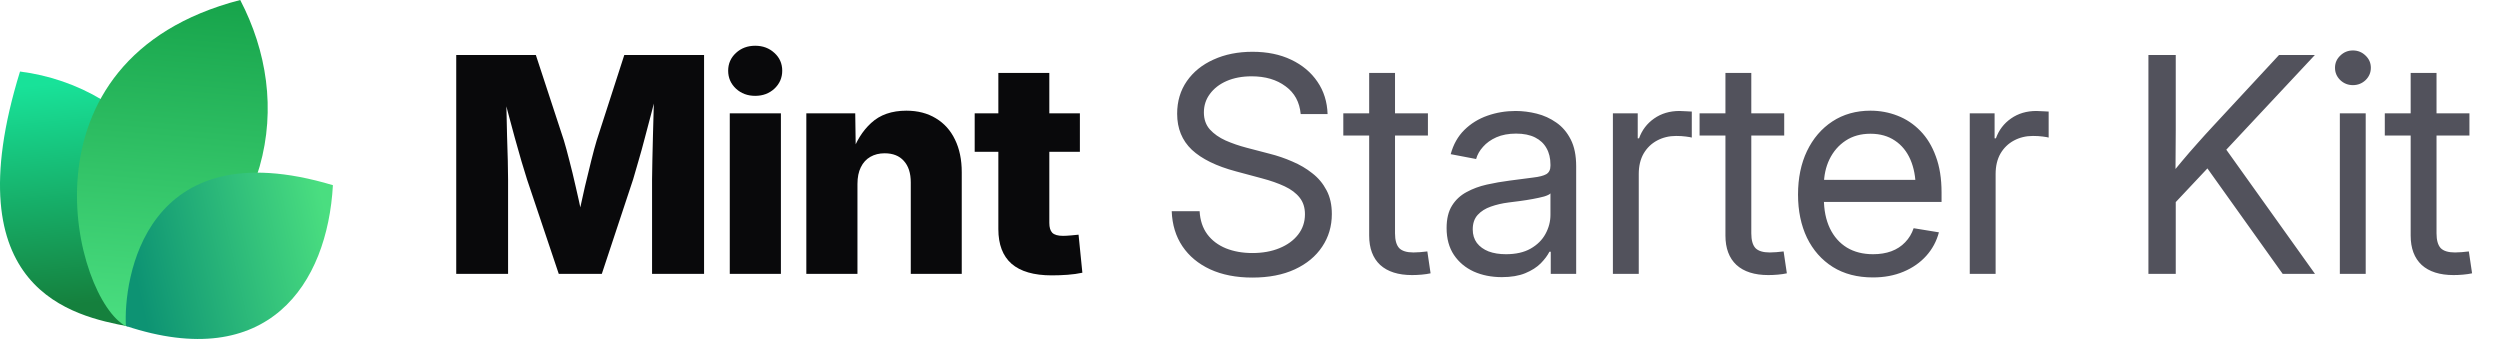
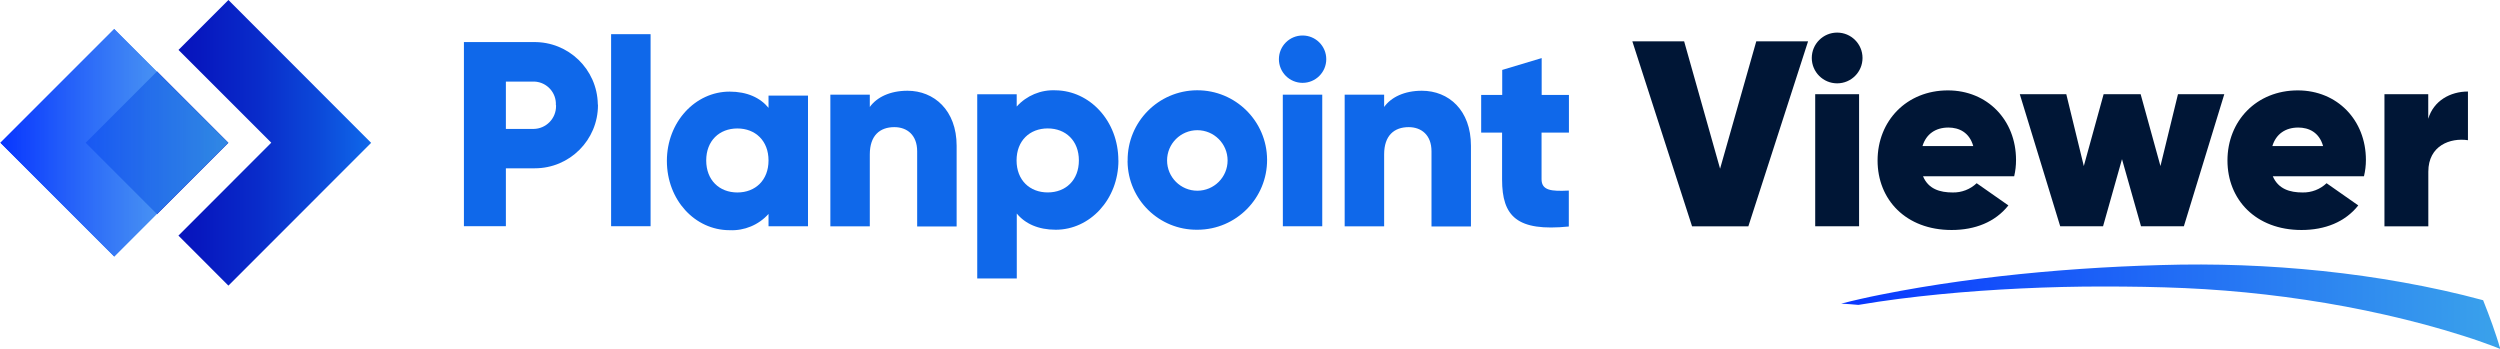
- <svg xmlns="http://www.w3.org/2000/svg" width="177" height="24" viewBox="0 0 177 24" fill="none">
-   <path d="M9.061 23.108C5.268 22.377 -3.391 20.627 1.417 5.064C9.634 6.099 16.973 14.064 9.061 23.108Z" fill="url(#paint0_linear_17557_2020)" />
-   <path d="M8.919 23.094C5.276 21.222 0.784 4.209 17.007 0C20.757 7.193 19.621 16.545 8.919 23.094Z" fill="url(#paint1_linear_17557_2020)" />
-   <path d="M8.914 23.079C8.735 19.882 10.159 9.085 23.57 13.111C23.181 20.123 18.984 26.418 8.914 23.079Z" fill="url(#paint2_linear_17557_2020)" />
-   <path d="M32.301 19.392V3.894H37.938L39.925 9.948C40.036 10.315 40.164 10.787 40.31 11.362C40.462 11.938 40.611 12.552 40.757 13.204C40.91 13.855 41.048 14.483 41.173 15.086C41.305 15.682 41.412 16.192 41.495 16.615H40.695C40.771 16.192 40.871 15.682 40.996 15.086C41.128 14.49 41.267 13.866 41.412 13.214C41.565 12.562 41.714 11.948 41.86 11.373C42.005 10.79 42.133 10.315 42.244 9.948L44.2 3.894H49.848V19.392H46.166V12.704C46.166 12.357 46.173 11.917 46.187 11.383C46.2 10.849 46.214 10.27 46.228 9.646C46.249 9.022 46.266 8.391 46.28 7.753C46.301 7.115 46.311 6.519 46.311 5.964H46.623C46.485 6.561 46.332 7.181 46.166 7.826C45.999 8.471 45.833 9.102 45.666 9.719C45.507 10.336 45.351 10.901 45.198 11.414C45.053 11.928 44.928 12.357 44.824 12.704L42.608 19.392H39.561L37.314 12.704C37.203 12.357 37.072 11.928 36.919 11.414C36.773 10.901 36.614 10.34 36.441 9.729C36.274 9.112 36.104 8.481 35.931 7.836C35.764 7.192 35.608 6.567 35.463 5.964H35.827C35.834 6.512 35.844 7.105 35.858 7.743C35.872 8.374 35.886 9.005 35.9 9.636C35.92 10.26 35.938 10.839 35.952 11.373C35.965 11.907 35.972 12.351 35.972 12.704V19.392H32.301ZM51.668 19.392V8.024H55.288V19.392H51.668ZM53.468 6.786C52.927 6.786 52.473 6.616 52.105 6.276C51.738 5.93 51.554 5.507 51.554 5.007C51.554 4.508 51.738 4.088 52.105 3.749C52.473 3.409 52.927 3.239 53.468 3.239C54.009 3.239 54.463 3.409 54.83 3.749C55.198 4.082 55.382 4.501 55.382 5.007C55.382 5.507 55.198 5.93 54.83 6.276C54.463 6.616 54.009 6.786 53.468 6.786ZM60.708 13.027V19.392H57.088V8.024H60.551L60.593 10.967H60.281C60.593 10.024 61.061 9.268 61.685 8.7C62.309 8.124 63.138 7.836 64.171 7.836C64.975 7.836 65.672 8.017 66.262 8.377C66.851 8.731 67.302 9.234 67.614 9.885C67.933 10.537 68.092 11.307 68.092 12.194V19.392H64.483V12.912C64.483 12.26 64.32 11.754 63.994 11.394C63.675 11.033 63.221 10.853 62.632 10.853C62.25 10.853 61.914 10.936 61.623 11.102C61.332 11.269 61.106 11.515 60.947 11.841C60.787 12.16 60.708 12.555 60.708 13.027ZM76.456 8.024V10.749H69.008V8.024H76.456ZM70.683 5.163H74.292V15.783C74.292 16.102 74.361 16.334 74.5 16.48C74.646 16.625 74.899 16.698 75.259 16.698C75.405 16.698 75.596 16.688 75.831 16.667C76.074 16.646 76.251 16.629 76.362 16.615L76.632 19.309C76.313 19.378 75.963 19.427 75.582 19.455C75.207 19.482 74.836 19.496 74.469 19.496C73.2 19.496 72.25 19.222 71.619 18.674C70.995 18.127 70.683 17.308 70.683 16.22V5.163Z" fill="#09090B" />
-   <path d="M88.667 19.652C87.523 19.652 86.528 19.458 85.682 19.07C84.843 18.681 84.188 18.137 83.716 17.437C83.245 16.736 82.992 15.908 82.957 14.951H84.933C84.968 15.596 85.148 16.14 85.474 16.584C85.8 17.021 86.24 17.354 86.795 17.582C87.35 17.804 87.974 17.915 88.667 17.915C89.388 17.915 90.026 17.801 90.581 17.572C91.143 17.343 91.583 17.024 91.902 16.615C92.228 16.199 92.391 15.717 92.391 15.169C92.391 14.698 92.266 14.306 92.017 13.994C91.767 13.675 91.413 13.408 90.956 13.193C90.498 12.978 89.954 12.787 89.323 12.621L87.502 12.132C86.123 11.765 85.082 11.255 84.382 10.603C83.689 9.944 83.342 9.095 83.342 8.055C83.342 7.174 83.571 6.404 84.028 5.746C84.486 5.087 85.117 4.577 85.921 4.217C86.726 3.849 87.645 3.666 88.678 3.666C89.718 3.666 90.63 3.853 91.413 4.227C92.204 4.602 92.824 5.122 93.275 5.787C93.726 6.446 93.965 7.209 93.993 8.076H92.089C92.013 7.23 91.656 6.574 91.018 6.11C90.387 5.638 89.586 5.403 88.615 5.403C87.95 5.403 87.36 5.513 86.847 5.735C86.341 5.957 85.946 6.262 85.661 6.651C85.377 7.032 85.235 7.469 85.235 7.961C85.235 8.447 85.377 8.849 85.661 9.168C85.946 9.48 86.317 9.74 86.774 9.948C87.232 10.149 87.724 10.319 88.251 10.457L89.884 10.884C90.439 11.023 90.977 11.206 91.496 11.435C92.023 11.657 92.495 11.934 92.911 12.267C93.334 12.593 93.67 12.995 93.92 13.474C94.17 13.945 94.294 14.504 94.294 15.149C94.294 16.015 94.066 16.788 93.608 17.468C93.157 18.148 92.512 18.681 91.673 19.07C90.834 19.458 89.832 19.652 88.667 19.652ZM101.097 8.024V9.594H95.106V8.024H101.097ZM96.937 5.163H98.767V16.521C98.767 17 98.865 17.347 99.059 17.562C99.26 17.77 99.6 17.874 100.078 17.874C100.21 17.874 100.366 17.867 100.546 17.853C100.733 17.832 100.903 17.815 101.056 17.801L101.285 19.351C101.097 19.392 100.886 19.423 100.65 19.444C100.414 19.465 100.189 19.475 99.974 19.475C98.996 19.475 98.244 19.236 97.717 18.758C97.197 18.272 96.937 17.579 96.937 16.677V5.163ZM106.33 19.621C105.595 19.621 104.932 19.489 104.343 19.226C103.754 18.955 103.285 18.564 102.939 18.05C102.592 17.53 102.419 16.896 102.419 16.147C102.419 15.495 102.547 14.965 102.804 14.556C103.06 14.146 103.403 13.828 103.833 13.599C104.263 13.363 104.742 13.186 105.269 13.068C105.796 12.95 106.333 12.857 106.881 12.787C107.574 12.69 108.132 12.617 108.555 12.569C108.978 12.52 109.287 12.441 109.481 12.33C109.675 12.212 109.772 12.014 109.772 11.737V11.654C109.772 11.203 109.679 10.815 109.492 10.489C109.311 10.163 109.041 9.91 108.68 9.729C108.32 9.549 107.872 9.459 107.338 9.459C106.805 9.459 106.34 9.546 105.945 9.719C105.556 9.892 105.241 10.118 104.998 10.395C104.755 10.665 104.593 10.953 104.509 11.258L102.71 10.915C102.897 10.222 103.22 9.65 103.677 9.199C104.135 8.748 104.679 8.412 105.31 8.19C105.941 7.968 106.607 7.857 107.307 7.857C107.8 7.857 108.295 7.92 108.795 8.044C109.301 8.169 109.765 8.381 110.188 8.679C110.611 8.97 110.951 9.369 111.208 9.875C111.464 10.374 111.593 11.005 111.593 11.768V19.392H109.793V17.822H109.7C109.568 18.085 109.363 18.359 109.086 18.643C108.809 18.921 108.444 19.153 107.994 19.34C107.543 19.527 106.988 19.621 106.33 19.621ZM106.621 17.998C107.321 17.998 107.904 17.867 108.368 17.603C108.84 17.333 109.19 16.986 109.419 16.563C109.654 16.133 109.772 15.682 109.772 15.211V13.692C109.703 13.769 109.554 13.841 109.325 13.911C109.096 13.973 108.829 14.032 108.524 14.088C108.226 14.143 107.921 14.192 107.609 14.233C107.304 14.275 107.033 14.309 106.798 14.337C106.354 14.393 105.938 14.49 105.549 14.628C105.168 14.76 104.86 14.954 104.624 15.211C104.388 15.467 104.27 15.811 104.27 16.241C104.27 16.615 104.367 16.934 104.561 17.198C104.762 17.461 105.04 17.662 105.393 17.801C105.747 17.933 106.156 17.998 106.621 17.998ZM114.193 19.392V8.024H115.951V9.792H116.045C116.253 9.209 116.61 8.741 117.116 8.388C117.622 8.034 118.219 7.857 118.905 7.857C119.058 7.857 119.217 7.864 119.384 7.878C119.55 7.885 119.682 7.892 119.779 7.899V9.74C119.716 9.719 119.578 9.695 119.363 9.667C119.155 9.639 118.922 9.625 118.666 9.625C118.174 9.625 117.726 9.733 117.324 9.948C116.922 10.163 116.603 10.471 116.367 10.874C116.138 11.276 116.024 11.758 116.024 12.319V19.392H114.193ZM126.322 8.024V9.594H120.33V8.024H126.322ZM122.161 5.163H123.992V16.521C123.992 17 124.089 17.347 124.283 17.562C124.484 17.77 124.824 17.874 125.302 17.874C125.434 17.874 125.59 17.867 125.77 17.853C125.958 17.832 126.127 17.815 126.28 17.801L126.509 19.351C126.322 19.392 126.11 19.423 125.874 19.444C125.639 19.465 125.413 19.475 125.198 19.475C124.221 19.475 123.468 19.236 122.941 18.758C122.421 18.272 122.161 17.579 122.161 16.677V5.163ZM132.604 19.642C131.502 19.642 130.555 19.396 129.765 18.903C128.974 18.404 128.364 17.714 127.934 16.834C127.511 15.946 127.3 14.927 127.3 13.775C127.3 12.611 127.511 11.584 127.934 10.697C128.364 9.802 128.964 9.102 129.734 8.596C130.51 8.089 131.408 7.836 132.428 7.836C133.1 7.836 133.738 7.954 134.341 8.19C134.952 8.426 135.489 8.783 135.954 9.261C136.425 9.74 136.793 10.343 137.056 11.071C137.327 11.792 137.462 12.645 137.462 13.63V14.296H128.433V12.735H136.463L135.631 13.297C135.631 12.541 135.506 11.876 135.257 11.3C135.007 10.725 134.643 10.277 134.165 9.958C133.686 9.632 133.107 9.469 132.428 9.469C131.748 9.469 131.162 9.632 130.67 9.958C130.177 10.284 129.796 10.725 129.526 11.279C129.262 11.827 129.13 12.441 129.13 13.12V14.046C129.13 14.864 129.273 15.572 129.557 16.168C129.841 16.757 130.243 17.211 130.763 17.53C131.283 17.842 131.901 17.998 132.615 17.998C133.093 17.998 133.523 17.929 133.905 17.79C134.293 17.645 134.619 17.433 134.882 17.156C135.153 16.879 135.354 16.546 135.486 16.157L137.275 16.449C137.108 17.08 136.81 17.634 136.38 18.113C135.95 18.591 135.413 18.966 134.768 19.236C134.123 19.507 133.402 19.642 132.604 19.642ZM139.459 19.392V8.024H141.217V9.792H141.311C141.519 9.209 141.876 8.741 142.382 8.388C142.888 8.034 143.485 7.857 144.171 7.857C144.324 7.857 144.483 7.864 144.649 7.878C144.816 7.885 144.948 7.892 145.045 7.899V9.74C144.982 9.719 144.844 9.695 144.629 9.667C144.421 9.639 144.188 9.625 143.932 9.625C143.439 9.625 142.992 9.733 142.59 9.948C142.188 10.163 141.869 10.471 141.633 10.874C141.404 11.276 141.29 11.758 141.29 12.319V19.392H139.459ZM153.429 14.961V12.715C153.783 12.257 154.136 11.82 154.49 11.404C154.844 10.981 155.204 10.565 155.572 10.156C155.939 9.74 156.314 9.327 156.695 8.918L161.355 3.894H163.893L157.277 10.967H157.184L153.429 14.961ZM152.108 19.392V3.894H154.043V9.241L154.022 12.559L154.043 13.505V19.392H152.108ZM161.615 19.392L155.967 11.477L157.173 9.969L163.903 19.392H161.615ZM165.661 19.392V8.024H167.492V19.392H165.661ZM166.587 6.027C166.24 6.027 165.942 5.909 165.692 5.673C165.443 5.43 165.318 5.139 165.318 4.799C165.318 4.459 165.443 4.172 165.692 3.936C165.942 3.693 166.24 3.572 166.587 3.572C166.934 3.572 167.232 3.693 167.482 3.936C167.731 4.172 167.856 4.459 167.856 4.799C167.856 5.139 167.731 5.43 167.482 5.673C167.232 5.909 166.934 6.027 166.587 6.027ZM174.836 8.024V9.594H168.844V8.024H174.836ZM170.675 5.163H172.506V16.521C172.506 17 172.603 17.347 172.797 17.562C172.998 17.77 173.338 17.874 173.816 17.874C173.948 17.874 174.104 17.867 174.284 17.853C174.472 17.832 174.641 17.815 174.794 17.801L175.023 19.351C174.836 19.392 174.624 19.423 174.388 19.444C174.153 19.465 173.927 19.475 173.712 19.475C172.735 19.475 171.982 19.236 171.455 18.758C170.935 18.272 170.675 17.579 170.675 16.677V5.163Z" fill="#52525C" />
+ <svg xmlns="http://www.w3.org/2000/svg" xmlns:xlink="http://www.w3.org/1999/xlink" id="Calque_1" data-name="Calque 1" viewBox="0 0 1283.85 179.22">
  <defs>
-     <linearGradient id="paint0_linear_17557_2020" x1="3.776" y1="5.916" x2="5.232" y2="21.559" gradientUnits="userSpaceOnUse">
-       <stop stop-color="#18E299" />
-       <stop offset="1" stop-color="#15803D" />
+     <style>.cls-1{fill:url(#Dégradé_sans_nom_3);}.cls-2{fill:none;}.cls-3{fill:url(#Dégradé_sans_nom_2);}.cls-4{fill:#0f68ea;}.cls-5{clip-path:url(#clip-path);}.cls-6{fill:url(#Dégradé_sans_nom);}.cls-7{clip-path:url(#clip-path-2);}.cls-8{mask:url(#mask);}.cls-9{fill:url(#Dégradé_sans_nom_2-2);}.cls-10{fill:#001636;}</style>
+     <linearGradient id="Dégradé_sans_nom_3" x1="-148.16" y1="-413.95" x2="-147.16" y2="-413.95" gradientTransform="matrix(117.28, 0, 0, -117.28, 17376.83, -48476.89)" gradientUnits="userSpaceOnUse">
+       <stop offset="0" stop-color="#fff" />
+       <stop offset="1" stop-color="#ccc" />
    </linearGradient>
-     <linearGradient id="paint1_linear_17557_2020" x1="12.171" y1="-0.718" x2="10.19" y2="22.983" gradientUnits="userSpaceOnUse">
-       <stop stop-color="#16A34A" />
-       <stop offset="1" stop-color="#4ADE80" />
+     <linearGradient id="Dégradé_sans_nom_2" x1="945.52" y1="157.53" x2="1283.85" y2="157.53" gradientUnits="userSpaceOnUse">
+       <stop offset="0" stop-color="#0836ff" />
+       <stop offset="1" stop-color="#3aa2eb" />
    </linearGradient>
-     <linearGradient id="paint2_linear_17557_2020" x1="23.133" y1="15.353" x2="9.338" y2="18.52" gradientUnits="userSpaceOnUse">
-       <stop stop-color="#4ADE80" />
-       <stop offset="1" stop-color="#0D9373" />
+     <clipPath id="clip-path">
+       <path class="cls-2" d="M74.66,42.64,44,73.32,74.66,104l6,6,36.66-36.66L80.64,36.66Zm21-21-4,4,47.65,47.64L91.63,121l4,4,21.67,21.68,73.29-73.32L117.3,0Z" />
+     </clipPath>
+     <linearGradient id="Dégradé_sans_nom" x1="-148.16" y1="-412.74" x2="-147.16" y2="-412.74" gradientTransform="matrix(146.61, 0, 0, -146.61, 21765.54, -60437.71)" gradientUnits="userSpaceOnUse">
+       <stop offset="0" stop-color="#0507b6" />
+       <stop offset="0.2" stop-color="#050bb8" />
+       <stop offset="0.4" stop-color="#0718bf" />
+       <stop offset="0.61" stop-color="#092cca" />
+       <stop offset="0.82" stop-color="#0c49d9" />
+       <stop offset="1" stop-color="#0f68ea" />
    </linearGradient>
+     <clipPath id="clip-path-2">
+       <polygon class="cls-2" points="41.32 32 24.54 48.78 0 73.32 24.54 97.86 41.32 114.64 58.65 131.97 117.28 73.32 58.65 14.66 41.32 32" />
+     </clipPath>
+     <mask id="mask" x="0" y="14.67" width="117.28" height="117.31" maskUnits="userSpaceOnUse">
+       <rect class="cls-1" y="14.67" width="117.28" height="117.31" />
+     </mask>
+     <linearGradient id="Dégradé_sans_nom_2-2" x1="-148.16" y1="-413.95" x2="-147.16" y2="-413.95" gradientTransform="matrix(117.28, 0, 0, -117.28, 17376.83, -48476.89)" xlink:href="#Dégradé_sans_nom_2" />
  </defs>
+   <path class="cls-3" d="M1283.52,177.69c-.14-.52-.29-1-.44-1.56-.32-1-.65-2.09-1-3.14-.68-2.09-1.4-4.19-2.14-6.28q-2.25-6.28-4.76-12.54c-13.61-3.69-27.28-6.66-41-9.13s-27.55-4.4-41.38-5.86a617.05,617.05,0,0,0-83.19-3.06c-27.59.78-55.14,2.63-82.54,5.75-13.7,1.57-27.36,3.45-40.95,5.72q-10.2,1.71-20.34,3.74-5.09,1-10.13,2.15c-3.38.77-6.71,1.54-10.12,2.45,3,.14,5.91.39,8.84.65,13.85-2.36,27.78-4.08,41.73-5.45s27.94-2.33,41.93-3,28-1,42-1q10.5,0,21,.18c7,.14,14,.32,20.93.64a598,598,0,0,1,82.74,9.51q20.43,3.84,40.44,9.18,10,2.69,19.79,5.8c3.26,1,6.51,2.12,9.71,3.25,1.6.57,3.19,1.14,4.77,1.73l2.33.89,1.14.45.55.23.47.19c0-.12,0-.24,0-.36l-.09-.39Z" />
+   <path class="cls-4" d="M307.08,54a32.43,32.43,0,0,1-32.43,32.43H259.79v29.72H238.24V21.61H274a32.47,32.47,0,0,1,33,31.86Zm-21.62,0A11.52,11.52,0,0,0,274.57,41.9H259.79V66.21H274a11.68,11.68,0,0,0,11.55-11.82V54Z" />
+   <rect class="cls-4" x="313.83" y="17.55" width="20.27" height="98.62" />
+   <path class="cls-4" d="M414.94,48.63v67.55H394.67v-6.31a25.25,25.25,0,0,1-20,8.34c-17.79,0-32.2-15.54-32.2-35.58s14.64-35.58,32.2-35.58c9,0,15.76,3.15,20,8.33v-6.3h20.27ZM394.67,82.4c0-10.13-6.76-16.43-16-16.43s-16,6.3-16,16.43,6.76,16.44,16,16.44,16-6.3,16-16.44" />
+   <path class="cls-4" d="M491.27,74.86v41.43H471V77.68c0-8.34-5.18-12.39-11.71-12.39-7.43,0-12.61,4.28-12.61,14v36.93H426.42V48.63h20.26v6.3c3.61-5,10.36-8.33,19.37-8.33,13.51,0,25.22,9.91,25.22,28.26" />
+   <path class="cls-4" d="M574.36,82.4c0,20-14.64,35.58-32.2,35.58-9,0-15.77-3.15-20-8.33V143H501.85V48.4h20.27v6.31a25.25,25.25,0,0,1,20-8.33c17.56.22,32.2,15.76,32.2,36m-20.27,0c0-10.13-6.76-16.43-16-16.43s-16,6.3-16,16.43,6.75,16.44,16,16.44,16-6.3,16-16.44" />
+   <path class="cls-4" d="M579.08,82.4a35.81,35.81,0,1,1,36,35.58h-.22a35.43,35.43,0,0,1-35.81-35h0Zm51.34,0a15.54,15.54,0,1,0-15.53,15.54A15.53,15.53,0,0,0,630.42,82.4" />
+   <path class="cls-4" d="M656.77,30.39a12.16,12.16,0,1,1,12.16,12.16,12.15,12.15,0,0,1-12.16-12.16m2,18.24h20.26v67.55H658.8Z" />
+   <path class="cls-4" d="M755.39,74.86v41.43H735.13V77.68c0-8.34-5.18-12.39-11.71-12.39-7.43,0-12.61,4.28-12.61,14v36.93H690.54V48.63h20.27v6.3c3.6-5,10.36-8.33,19.36-8.33,13.74,0,25.22,9.91,25.22,28.26" />
+   <path class="cls-4" d="M791.65,68.11V92c0,5.86,5,6.31,14,5.86v18.46C779,119,771.38,111.11,771.38,92.2V68.11H760.64V48.74h10.81V35.91l20.26-6.08V48.74h14V68.11Z" />
+   <g class="cls-5">
+     <rect class="cls-6" x="43.98" width="146.61" height="146.64" />
+   </g>
+   <g class="cls-7">
+     <g class="cls-8">
+       <rect class="cls-9" y="14.67" width="117.28" height="117.31" />
+     </g>
+   </g>
+   <path class="cls-10" d="M838.27,21.22h26.6l18.46,65.41,18.59-65.41h26.6l-30.67,95H868.94Z" />
+   <path class="cls-10" d="M930.42,29.77a13,13,0,0,1,26.06,0,13,13,0,0,1-26.06,0Zm1.76,18.59h22.53v67.85H932.18Z" />
+   <path class="cls-10" d="M1002.75,98.84a17.32,17.32,0,0,0,12.35-4.75l16.29,11.4c-6.79,8.55-17.1,12.62-29.18,12.62-23.48,0-38-15.6-38-35.69,0-20.36,14.93-36,36.1-36,20.36,0,35,15.33,35,35.69a35.93,35.93,0,0,1-.95,8.41H987.55C990.27,97.08,996.24,98.84,1002.75,98.84ZM1013.34,75c-2-7.06-7.33-9.5-12.76-9.5-6.51,0-11.4,3.26-13.3,9.5Z" />
+   <path class="cls-10" d="M1142.27,48.36l-20.77,67.85h-22l-9.77-34.47L1080,116.21h-22l-20.76-67.85h23.88l9,36.91,10.18-36.91h19l10.18,36.91,9-36.91Z" />
+   <path class="cls-10" d="M1182.44,98.84a17.35,17.35,0,0,0,12.35-4.75l16.28,11.4c-6.78,8.55-17.1,12.62-29.18,12.62-23.47,0-38-15.6-38-35.69,0-20.36,14.92-36,36.1-36,20.35,0,35,15.33,35,35.69a35.4,35.4,0,0,1-1,8.41h-46.82C1170,97.08,1175.92,98.84,1182.44,98.84ZM1193,75c-2-7.06-7.32-9.5-12.75-9.5-6.52,0-11.4,3.26-13.3,9.5Z" />
+   <path class="cls-10" d="M1267.39,47V72c-9-1.36-20.35,2.72-20.35,16.15v28.09h-22.53V48.36H1247V61C1249.75,51.75,1258.3,47,1267.39,47Z" />
</svg>
